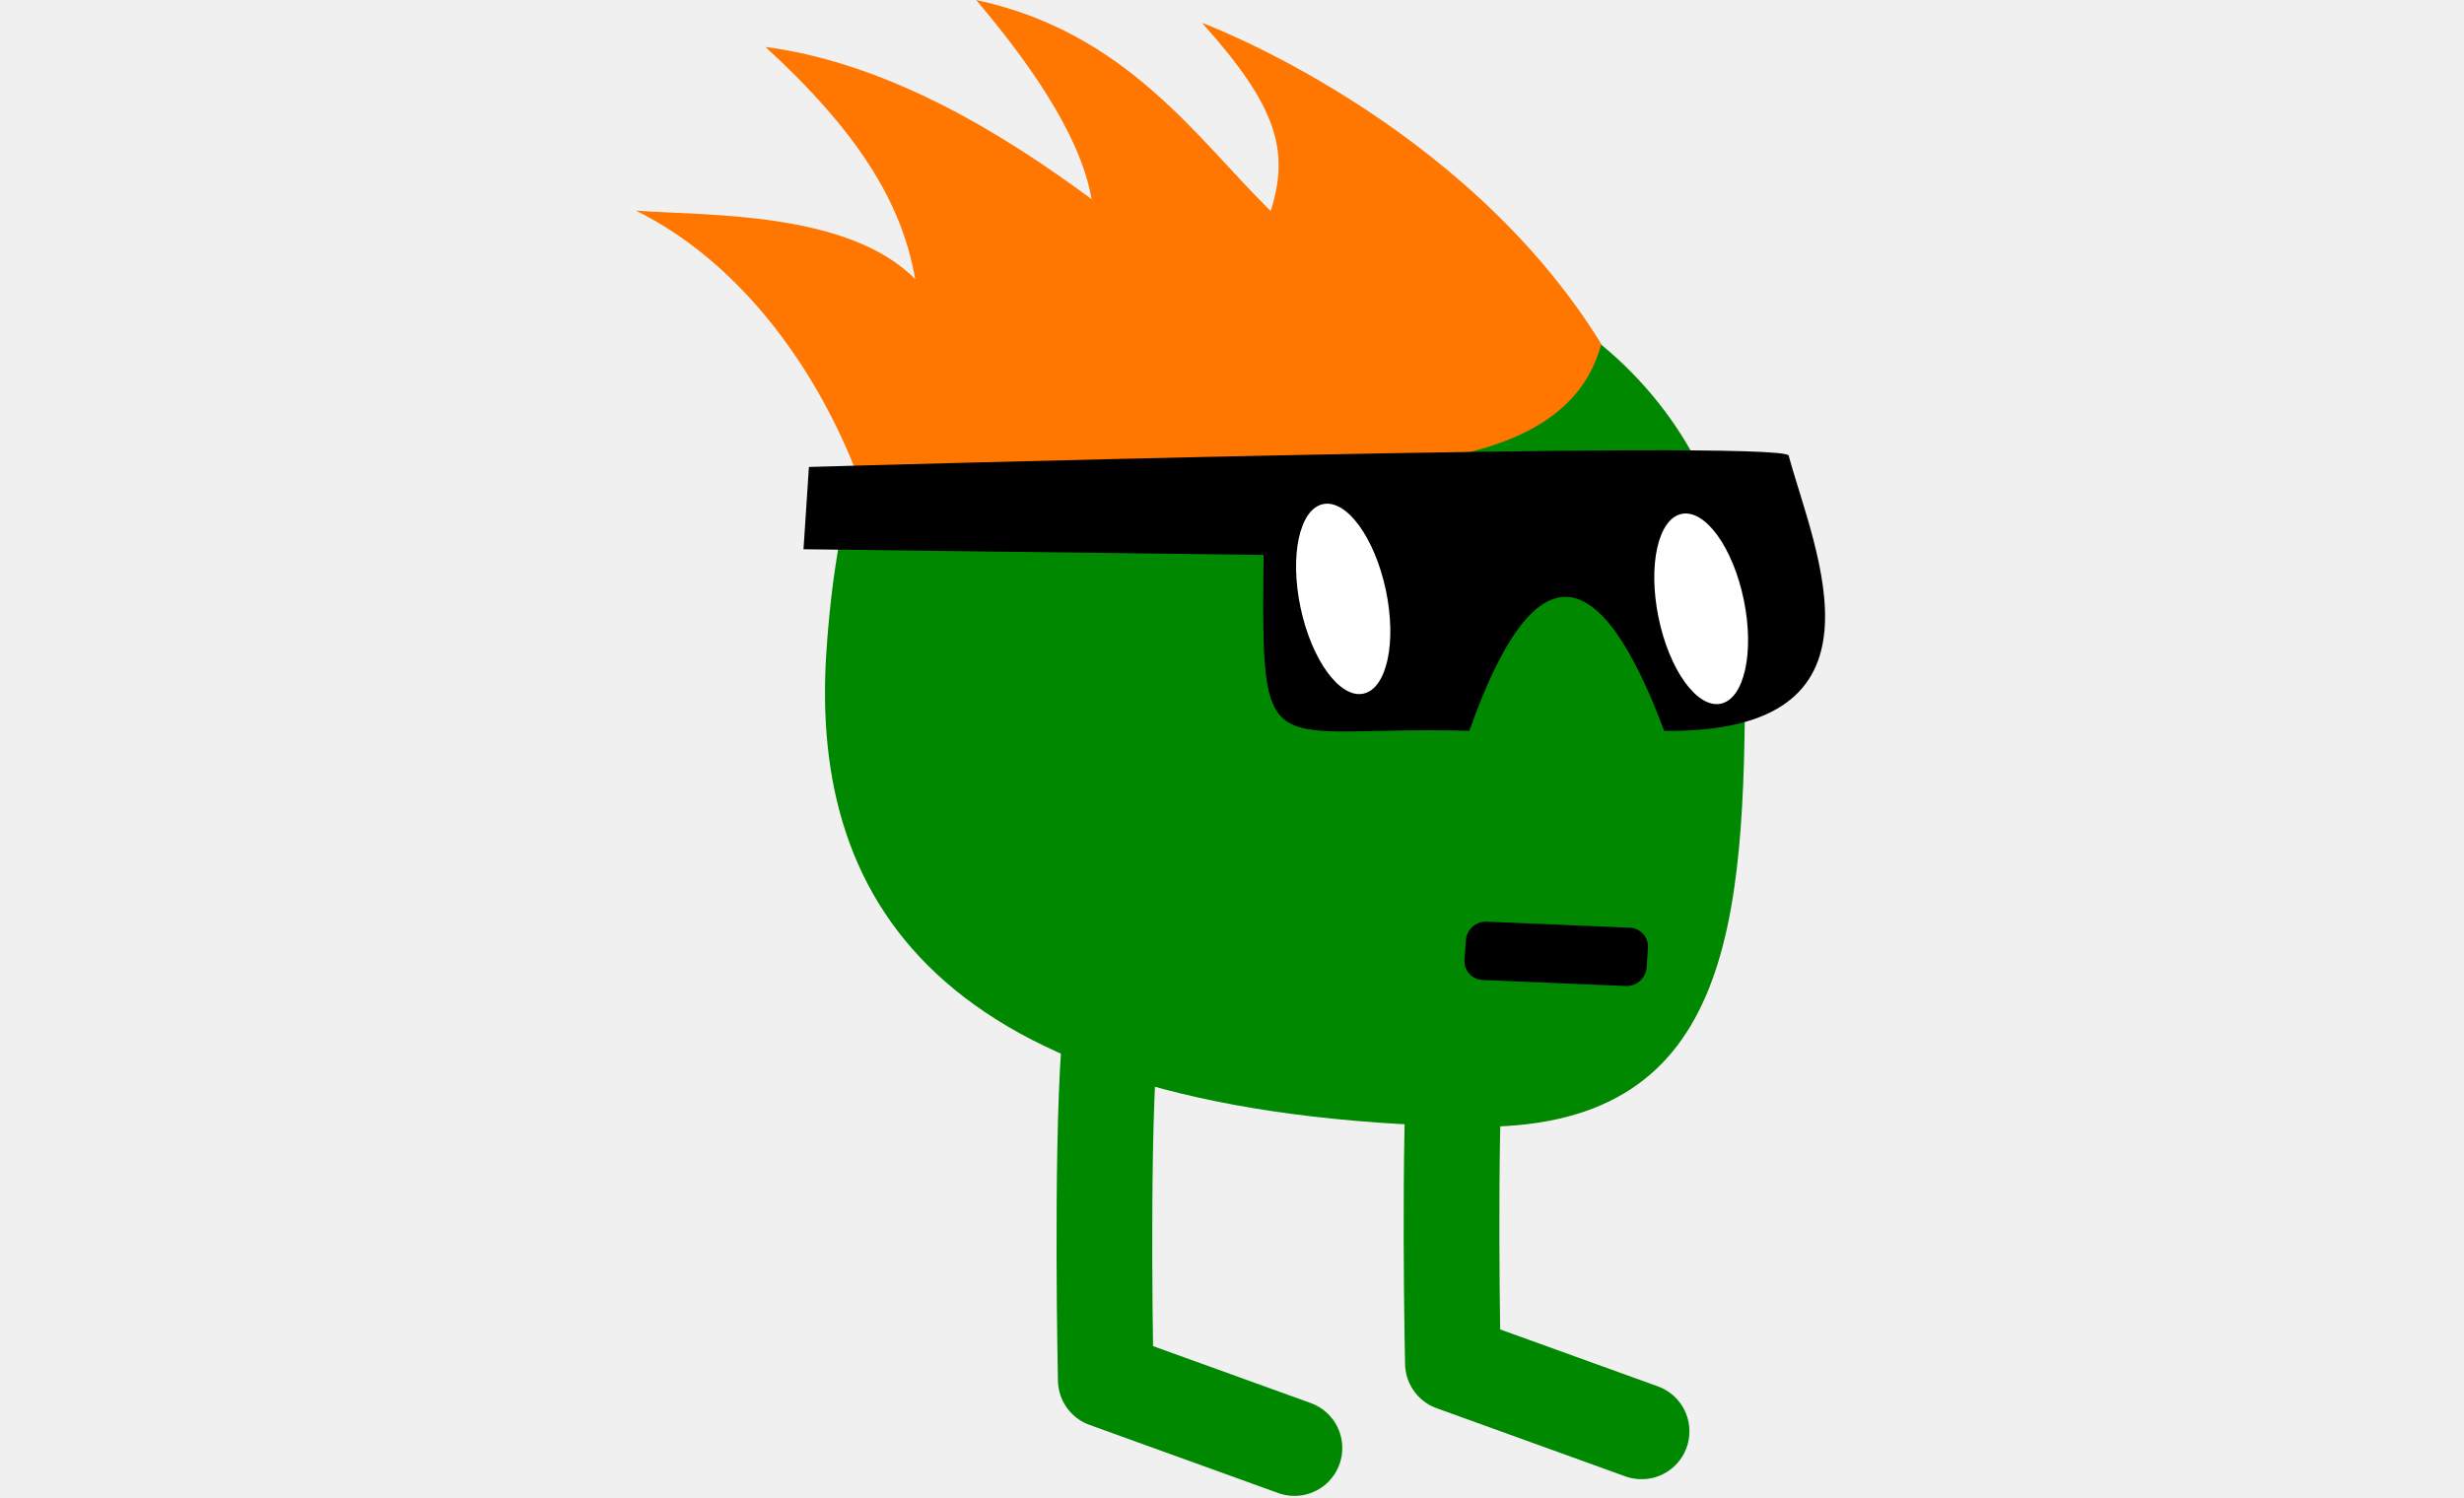
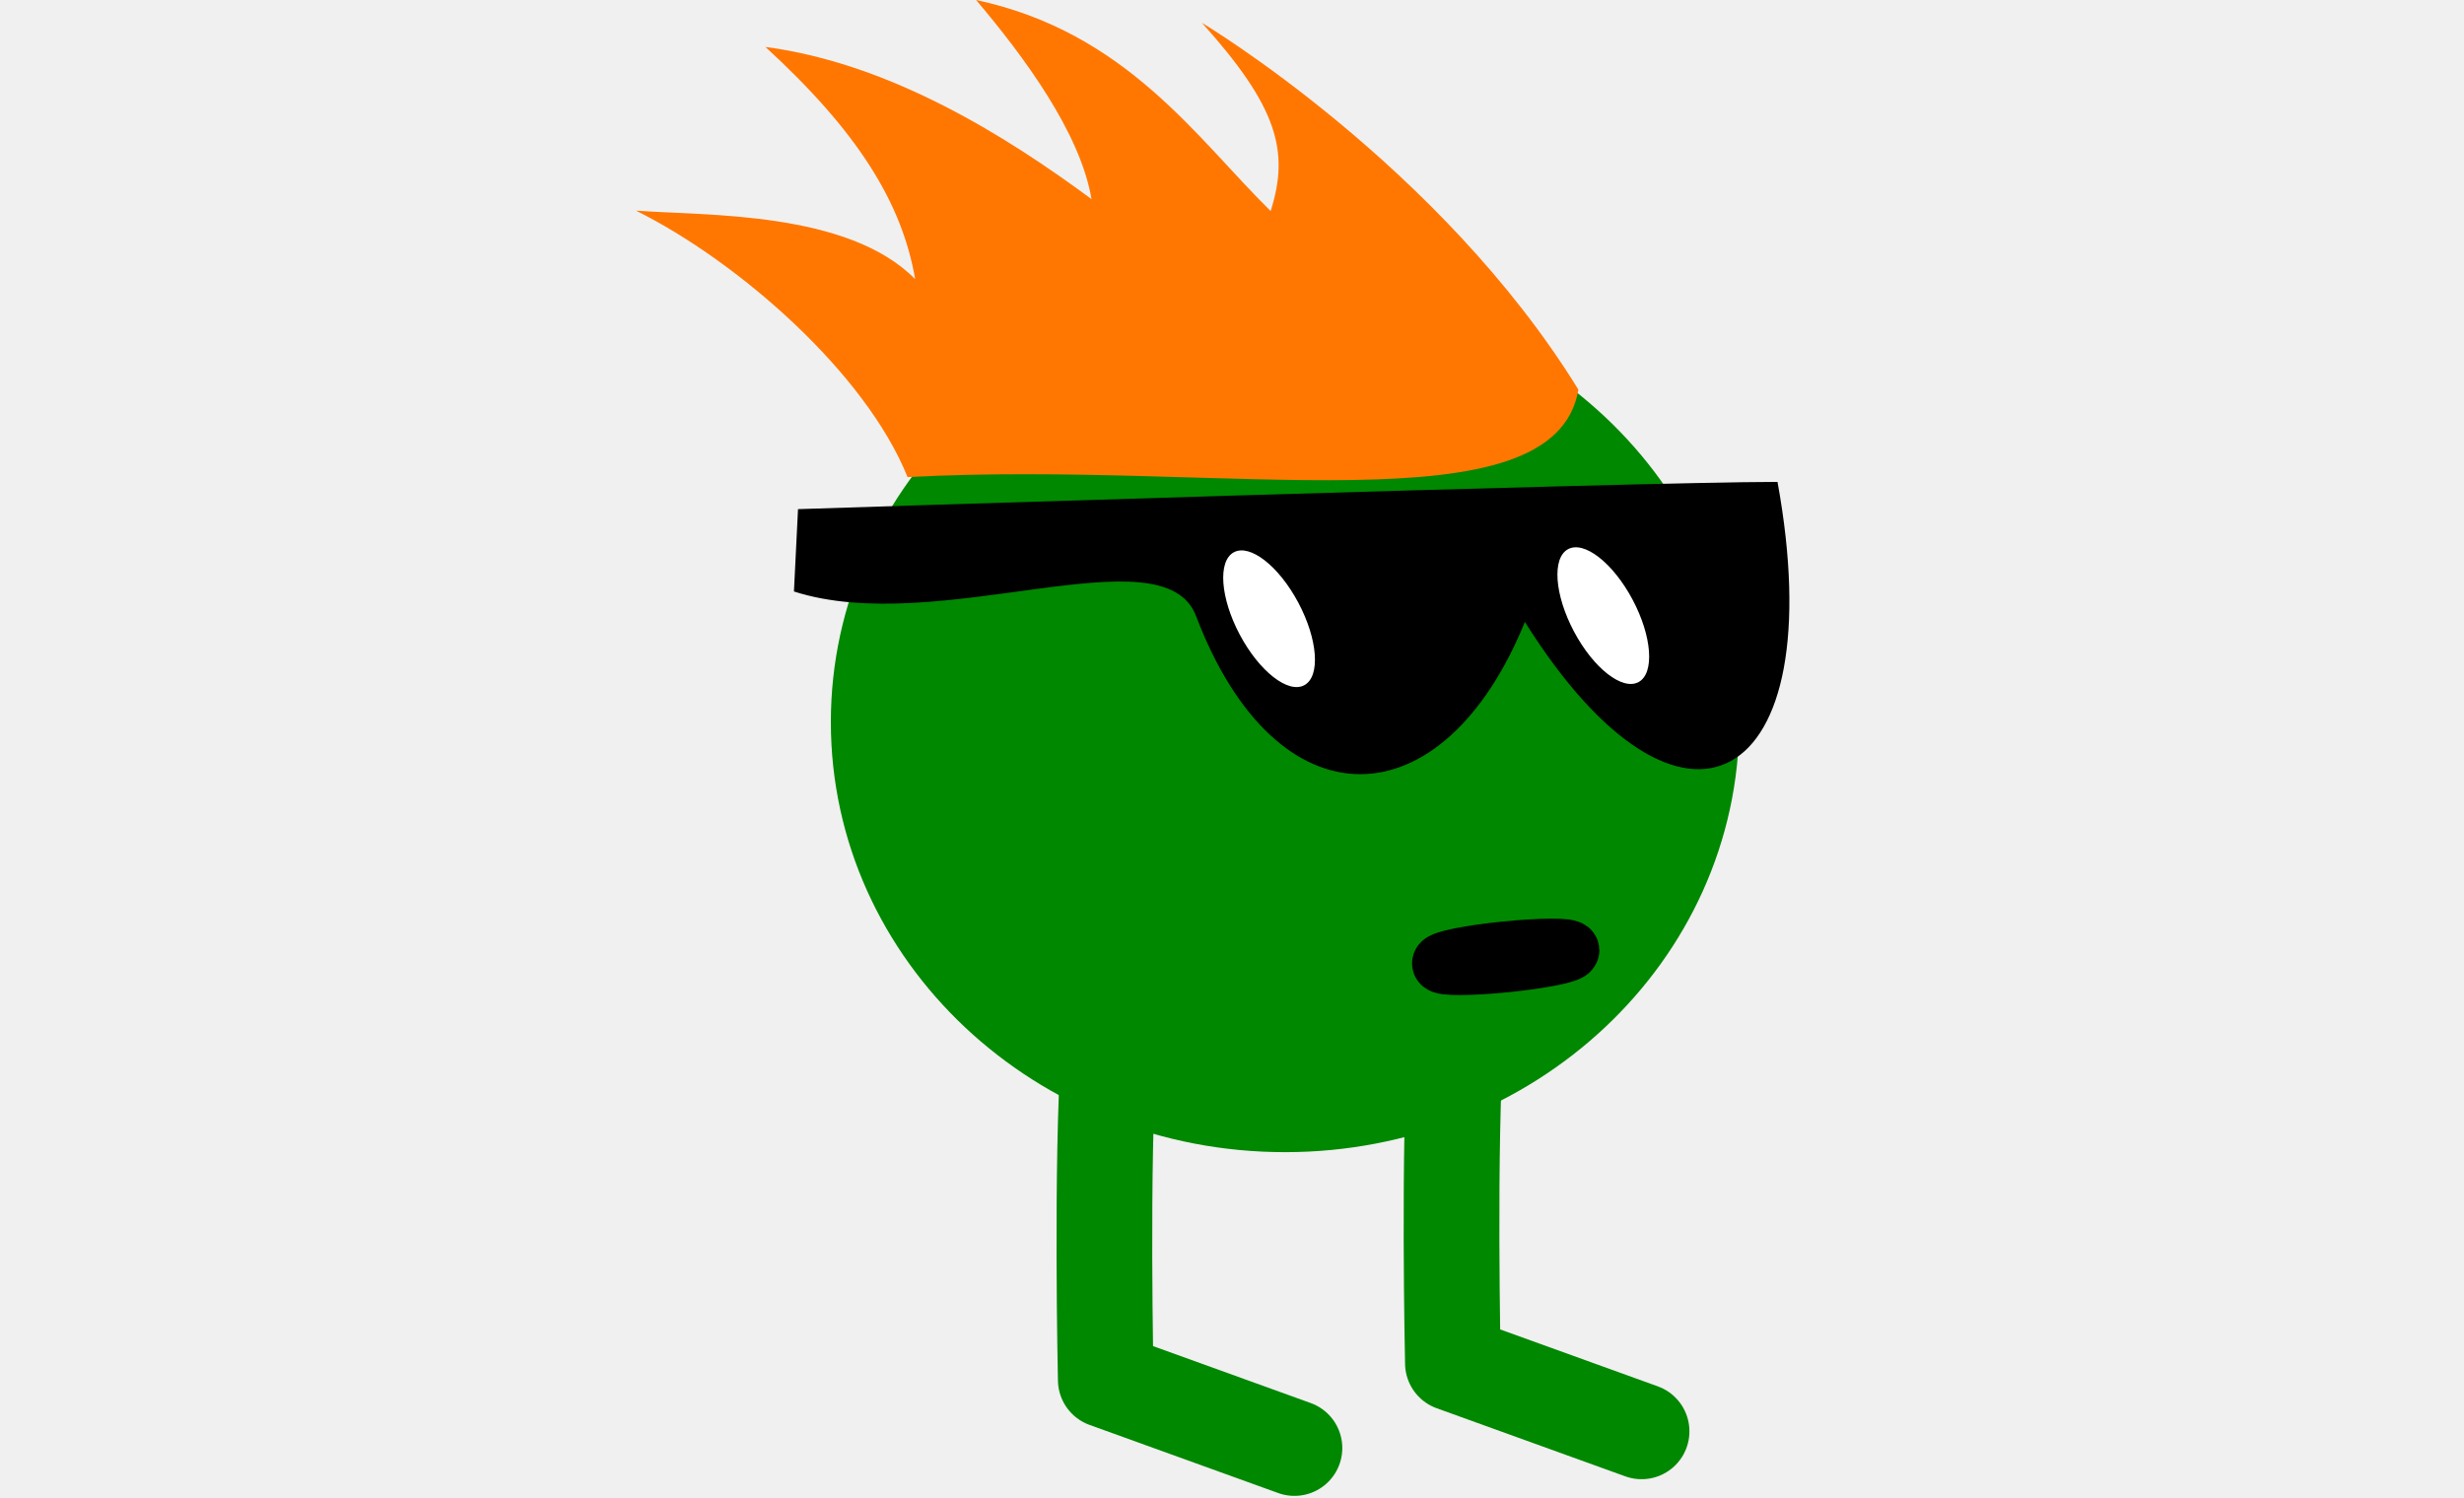
<svg xmlns="http://www.w3.org/2000/svg" width="85.818" height="52.152" id="svg2" version="1.1">
  <defs id="defs4" />
  <g id="layer1" transform="translate(1686.552,-1554.594)">
    <g id="g4255" />
    <g id="g4286" transform="matrix(-1,0,0,1,-3466.387,0)">
      <g transform="translate(-128,1151)" id="g4169">
        <path id="path4171" d="m -1702.554,439.55 c 0.282,3.977 0.116,11.527 0.116,11.527 l -6.571,2.373" style="fill:none;stroke:#008800;stroke-width:3.333;stroke-linecap:round;stroke-linejoin:round;stroke-miterlimit:4;stroke-opacity:1;stroke-dasharray:none" />
        <path id="path4173" d="m -1690.464,440.131 c 0.282,3.977 0.116,11.527 0.116,11.527 l -6.571,2.373" style="fill:none;stroke:#008800;stroke-width:3.333;stroke-linecap:round;stroke-linejoin:round;stroke-miterlimit:4;stroke-opacity:1;stroke-dasharray:none" />
-         <path id="path4175" d="m -1680.616,426.31 c 0.592,8.947 -4.179,16.175 -22.451,16.529 -9.078,0.176 -9.546,-6.967 -9.546,-15.998 0,-9.031 6.654,-14.761 15.733,-14.761 9.08,0 15.369,0.717 16.264,14.231 z" style="color:#000000;fill:#008800;fill-opacity:1;fill-rule:nonzero;stroke:none;stroke-width:1.576;marker:none;visibility:visible;display:inline;overflow:visible;enable-background:accumulate" />
-         <path id="path4177" d="m -1707.605,415.575 c 4.817,-7.822 13.907,-11.186 13.907,-11.186 -2.639,2.935 -3.054,4.478 -2.393,6.556 2.559,-2.515 5.02,-6.231 10.259,-7.351 -1.663,1.96 -3.633,4.628 -4.02,6.935 2.925,-2.159 6.965,-4.72 11.357,-5.3 -3.181,2.919 -4.752,5.395 -5.215,8.088 2.341,-2.376 7.267,-2.205 9.723,-2.386 -3.559,1.77 -6.139,5.293 -7.601,8.927 -11.083,-0.598 -24.286,2.236 -26.017,-4.282 z" style="fill:#ff7700;fill-opacity:1;stroke:none" />
-         <path id="path4179" d="m -1714.133,419.464 c 0.16,-0.585 34.124,0.395 34.124,0.395 l 0.189,2.866 -16.025,0.198 c 0.083,7.577 0.022,5.923 -7.164,6.127 -2.298,-6.486 -4.566,-5.948 -6.787,8e-4 -8.18,0.095 -5.261,-6.204 -4.336,-9.586 z" style="fill:#000000;fill-opacity:1;stroke:none" />
-         <path transform="matrix(2.496999,0.5299224,-0.308065,1.447026,1537.517,3552.137)" d="m -1494.531,-1613.919 c 0,1.26 -0.266,2.281 -0.594,2.281 -0.328,0 -0.594,-1.021 -0.594,-2.281 0,-1.26 0.266,-2.281 0.594,-2.281 0.328,0 0.594,1.021 0.594,2.281 z" id="path4181" style="color:#000000;fill:#ffffff;fill-opacity:1;fill-rule:nonzero;stroke:none;stroke-width:1.576;marker:none;visibility:visible;display:inline;overflow:visible;enable-background:accumulate" />
-         <path style="color:#000000;fill:#ffffff;fill-opacity:1;fill-rule:nonzero;stroke:none;stroke-width:1.576;marker:none;visibility:visible;display:inline;overflow:visible;enable-background:accumulate" id="path4183" d="m -1494.531,-1613.919 c 0,1.26 -0.266,2.281 -0.594,2.281 -0.328,0 -0.594,-1.021 -0.594,-2.281 0,-1.26 0.266,-2.281 0.594,-2.281 0.328,0 0.594,1.021 0.594,2.281 z" transform="matrix(2.500772,0.5118206,-0.2975749,1.449219,1547.62,3528.957)" />
-         <rect transform="matrix(0.9991159,-0.04204107,0.06755987,0.9977152,0,0)" ry="0.679" y="363.809" x="-1735.39" height="2.036" width="6.348" id="rect4185" style="color:#000000;fill:#000000;fill-opacity:1;fill-rule:nonzero;stroke:none;stroke-width:1.576;marker:none;visibility:visible;display:inline;overflow:visible;enable-background:accumulate" />
+         <ellipse style="fill:#008800;fill-opacity:1;stroke:#008800;stroke-width:3.941;stroke-linecap:round;stroke-linejoin:round;stroke-miterlimit:4;stroke-dasharray:none;stroke-opacity:1" id="path832" cx="1696.591" cy="428.746" rx="13.848" ry="13.009" transform="scale(-1,1)" />
+         <ellipse style="fill:#000000;fill-opacity:1;stroke:#000000;stroke-width:2.025;stroke-linecap:round;stroke-linejoin:round;stroke-miterlimit:4;stroke-dasharray:none;stroke-opacity:1" id="path836" cx="1651.058" cy="607.839" transform="matrix(-0.9948239,-0.1016137,-0.1016137,0.9948239,0,0)" rx="2.26" ry="0.222" />
+         <path id="path4177" d="m -1706.809,417.166 c 4.817,-7.822 13.112,-12.777 13.112,-12.777 -2.639,2.935 -3.054,4.478 -2.393,6.556 2.559,-2.515 5.02,-6.231 10.259,-7.351 -1.663,1.96 -3.633,4.628 -4.02,6.935 2.925,-2.159 6.965,-4.72 11.357,-5.3 -3.181,2.919 -4.752,5.395 -5.215,8.088 2.341,-2.376 7.267,-2.205 9.723,-2.386 -3.559,1.77 -7.996,5.647 -9.458,9.281 -11.083,-0.598 -22.519,1.882 -23.365,-3.045 z" style="fill:#ff7700;fill-opacity:1;stroke:none" />
+         <path style="fill:#000000;fill-opacity:1;stroke:none" d="m -1713.742,420.379 c 4.875,10e-4 34.113,0.949 34.113,0.949 l 0.142,2.868 c -5.032,1.624 -12.86,-2.146 -14.004,0.854 -2.819,7.4 -8.595,7.224 -11.454,0.207 -5.484,8.734 -10.746,5.792 -8.798,-4.879 z" id="path4197" />
+         <ellipse transform="matrix(0.8779006,0.478843,-0.4693407,0.8830172,0,0)" id="path4202" style="color:#000000;display:inline;overflow:visible;visibility:visible;fill:#ffffff;fill-opacity:1;fill-rule:nonzero;stroke:none;stroke-width:2.363;marker:none;enable-background:accumulate" cx="-1308.496" cy="1190.918" rx="1.162" ry="2.62" />
+         <ellipse transform="matrix(0.8779006,0.478843,-0.4693407,0.8830172,0,0)" id="path4202-7" style="color:#000000;display:inline;overflow:visible;visibility:visible;fill:#ffffff;fill-opacity:1;fill-rule:nonzero;stroke:none;stroke-width:2.363;marker:none;enable-background:accumulate" cx="-1298.166" cy="1185.439" rx="1.162" ry="2.62" />
      </g>
      <path transform="matrix(-2.799758,0,0,0.9654745,-1521.982,1026.448)" d="m 107.406,565.156 -15.344,8.875 15.344,8.844 15.344,-8.844 -15.344,-8.875 z" id="path4284" style="fill:none;stroke:none" />
    </g>
  </g>
</svg>
